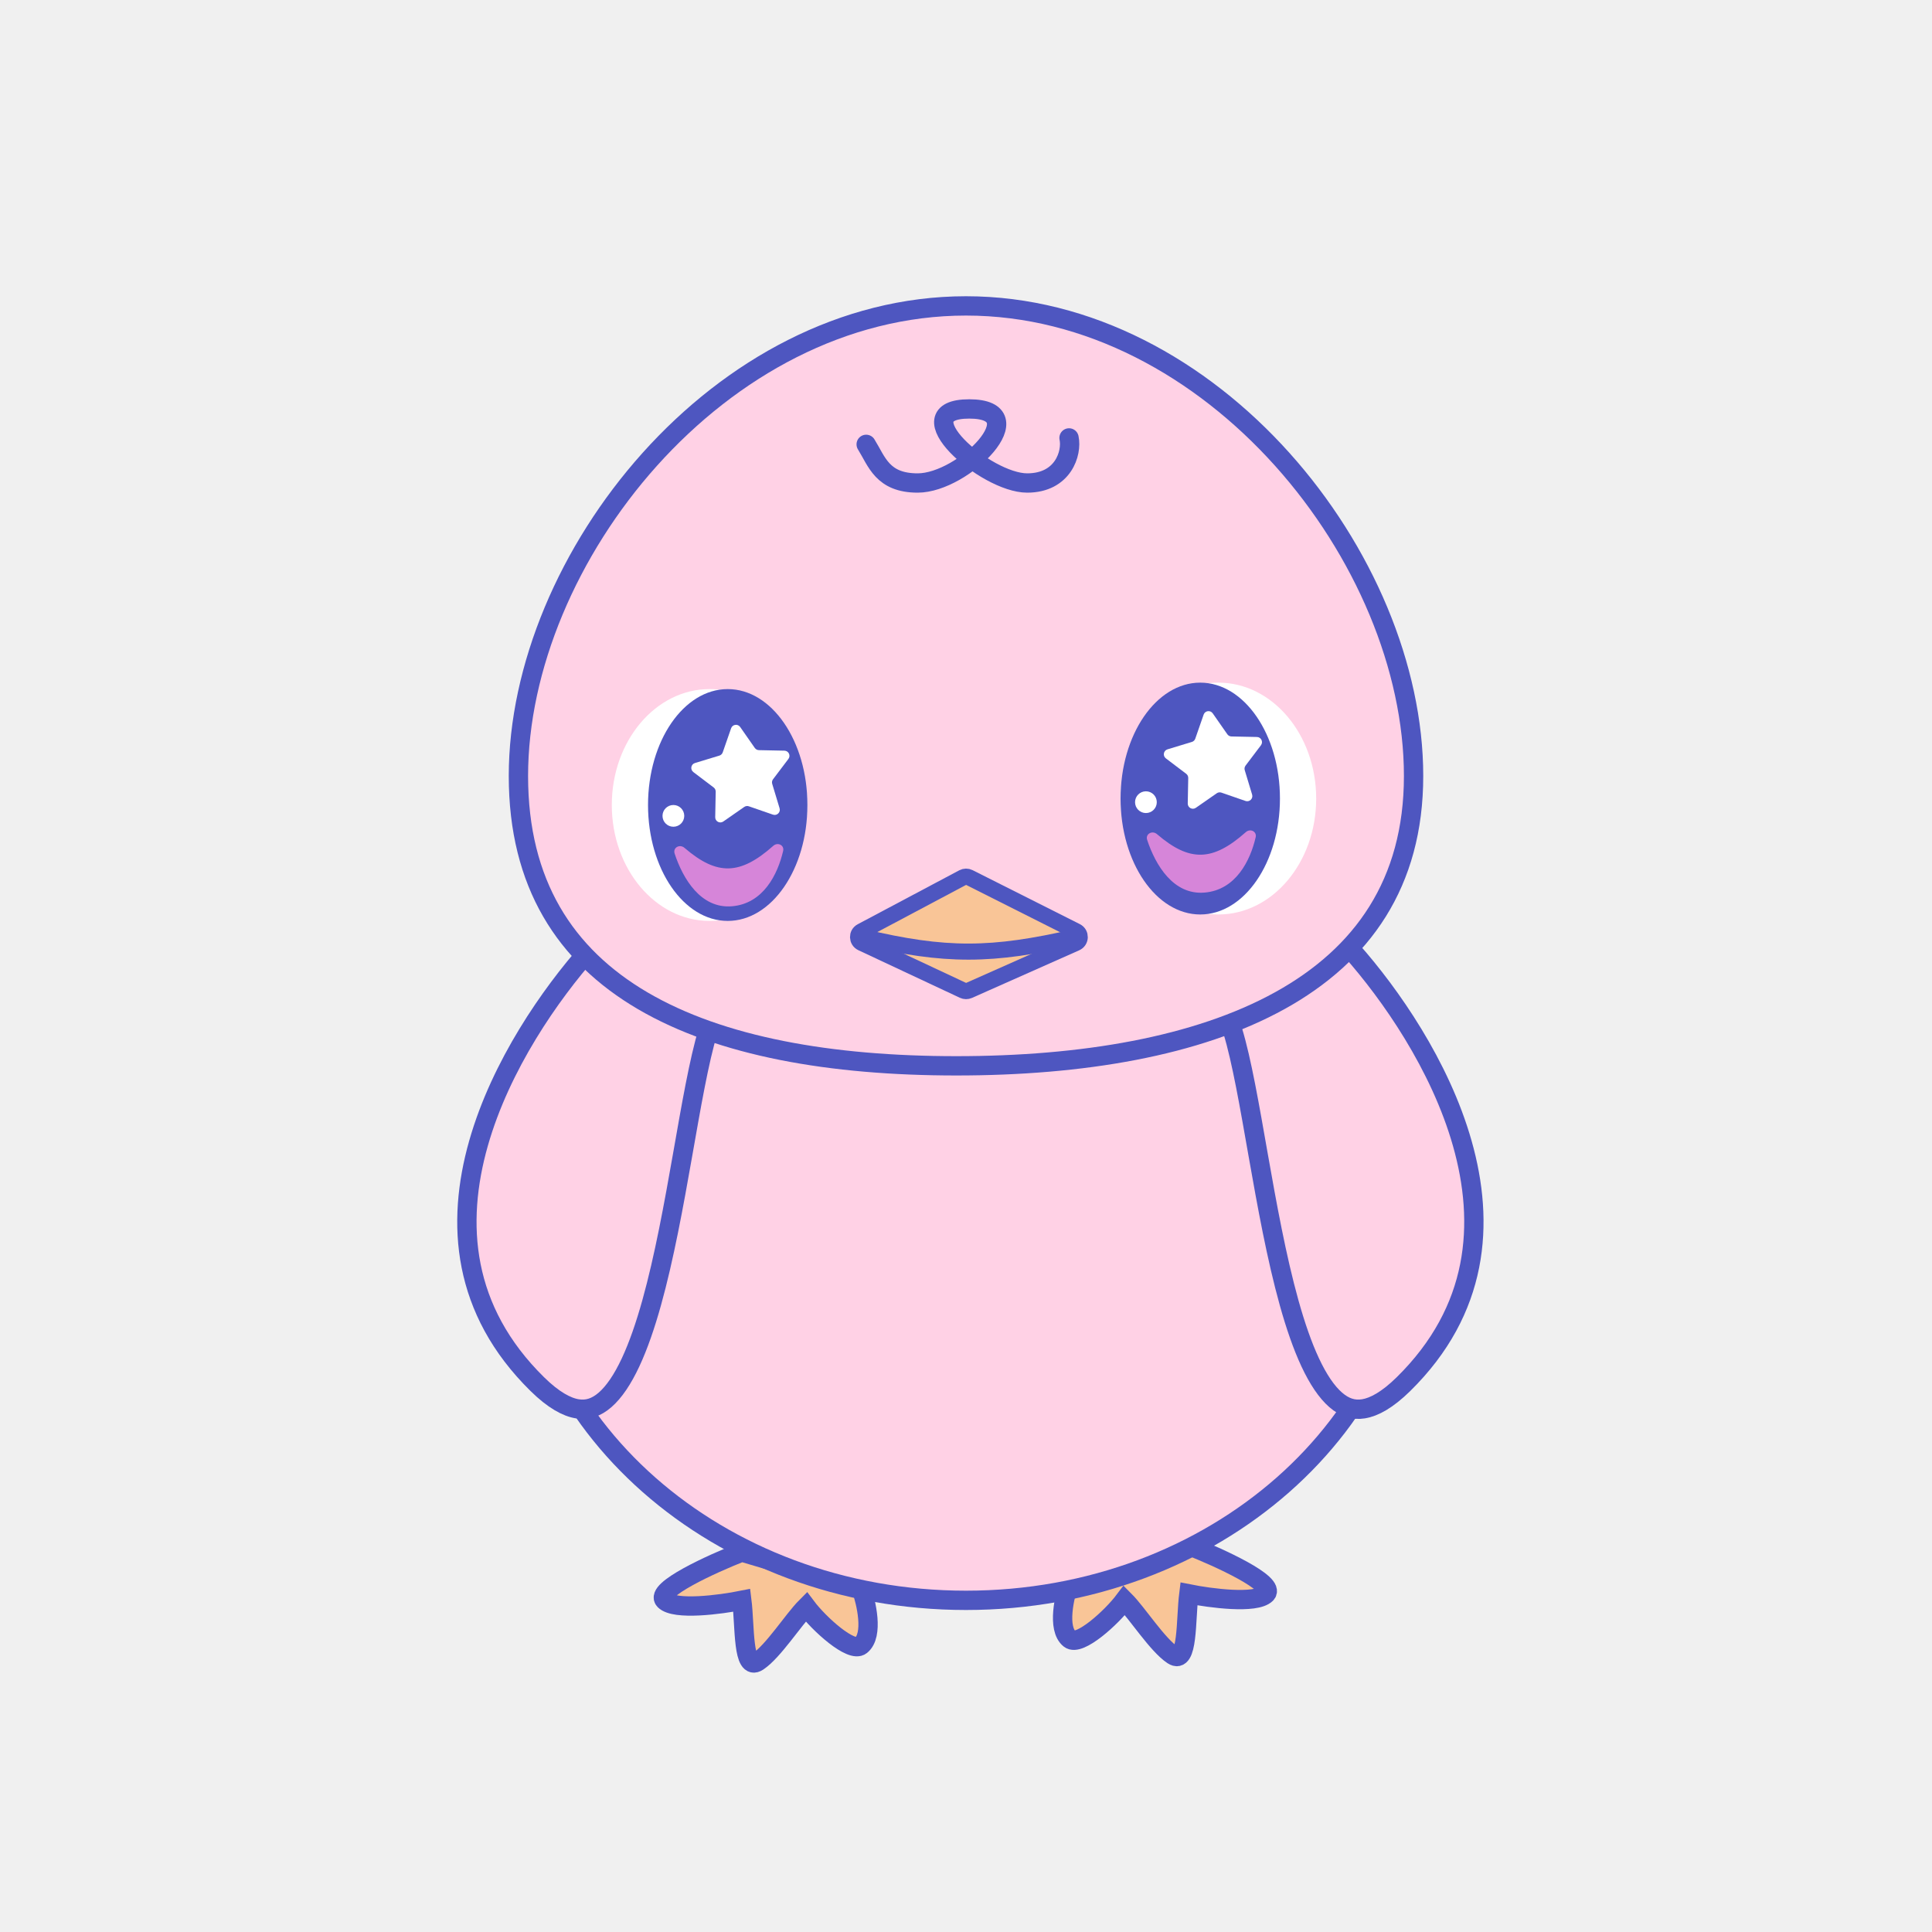
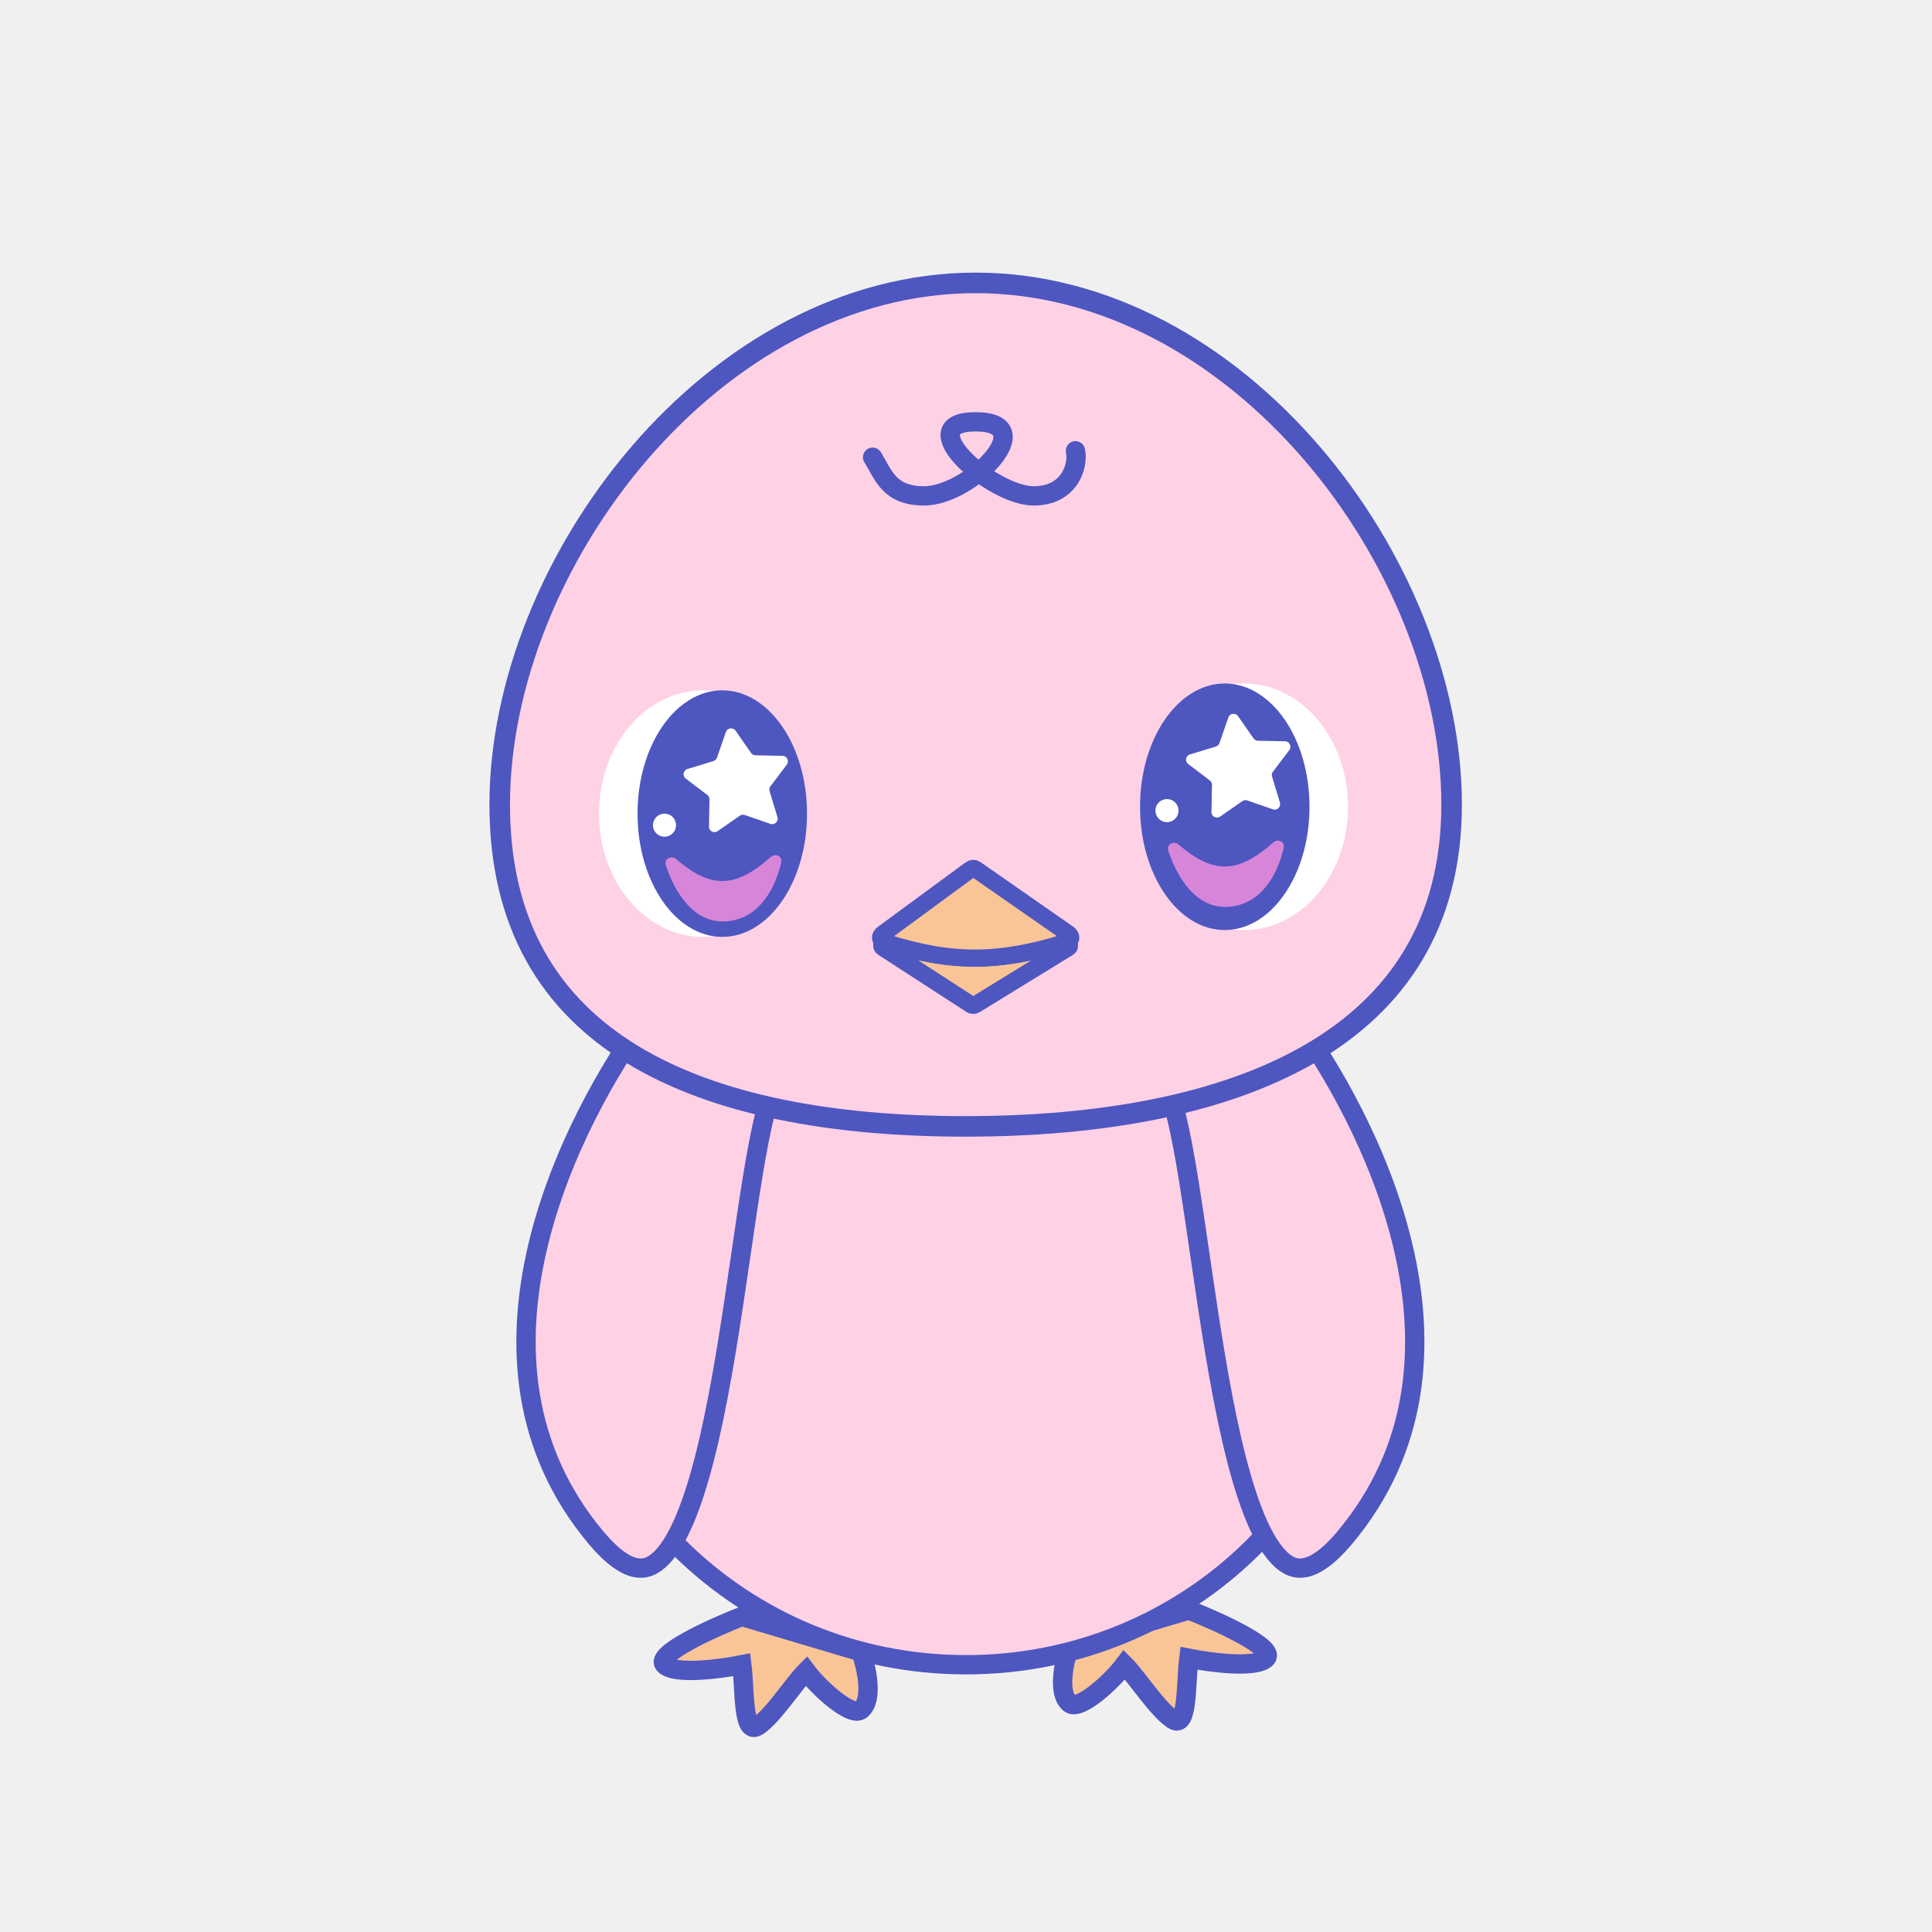
<svg xmlns="http://www.w3.org/2000/svg" width="300" height="300" viewBox="0 0 300 300" fill="none">
-   <path d="M103.189 248.5C101.589 246.9 110.523 242.833 115.189 241L133.689 246.5C134.523 248.833 135.689 253.9 133.689 255.5C132.189 256.7 127.189 252.167 125.189 249.5C123.189 251.5 120.089 256.4 117.689 258C115.289 259.6 115.689 252.5 115.189 248.5C111.856 249.167 104.789 250.1 103.189 248.5Z" fill="#F9C597" stroke="#4E56C0" stroke-width="3" />
-   <path d="M196.604 247.5C198.204 245.9 189.271 241.833 184.604 240L166.104 245.5C165.271 247.833 164.104 252.9 166.104 254.5C167.604 255.7 172.604 251.167 174.604 248.5C176.604 250.5 179.704 255.4 182.104 257C184.504 258.6 184.104 251.5 184.604 247.5C187.938 248.167 195.004 249.1 196.604 247.5Z" fill="#F9C597" stroke="#4E56C0" stroke-width="3" />
-   <path d="M150 126.5C188.569 126.5 219.5 153.985 219.5 187.5C219.5 221.015 188.569 248.5 150 248.5C111.431 248.5 80.5 221.015 80.5 187.5C80.5 153.985 111.431 126.5 150 126.5Z" fill="#FFD1E5" stroke="#4E56C0" stroke-width="3" />
-   <path d="M91.493 147.569C97.451 148.191 105.111 149.575 109.873 151.752C111.101 152.313 112.069 152.897 112.75 153.486C113.434 154.079 113.736 154.594 113.828 155.01C113.981 155.702 113.675 157.105 110.535 159.264L110.104 159.561L109.95 160.062C108.541 164.673 107.325 171.791 105.986 179.388C104.636 187.047 103.148 195.272 101.192 202.284C100.215 205.788 99.132 208.948 97.91 211.559C96.68 214.187 95.357 216.154 93.951 217.375C92.592 218.555 91.194 219.015 89.632 218.759C87.987 218.489 85.935 217.388 83.436 214.931C71.726 203.413 70.777 189.948 74.303 177.535C77.753 165.39 85.476 154.366 91.493 147.569Z" fill="#FFD1E5" stroke="#4E56C0" stroke-width="3" />
-   <path d="M209.869 147.569C203.911 148.191 196.251 149.575 191.489 151.752C190.261 152.313 189.293 152.897 188.612 153.486C187.928 154.079 187.626 154.594 187.534 155.01C187.381 155.702 187.687 157.105 190.827 159.264L191.259 159.561L191.412 160.062C192.821 164.673 194.037 171.791 195.376 179.388C196.726 187.047 198.214 195.272 200.17 202.284C201.147 205.788 202.23 208.948 203.452 211.559C204.682 214.187 206.005 216.154 207.411 217.375C208.77 218.555 210.169 219.015 211.73 218.759C213.376 218.489 215.427 217.388 217.926 214.931C229.636 203.413 230.585 189.948 227.06 177.535C223.61 165.39 215.886 154.366 209.869 147.569Z" fill="#FFD1E5" stroke="#4E56C0" stroke-width="3" />
-   <path d="M150 47.5C169.081 47.5 186.451 57.232 199.089 71.308C211.734 85.392 219.5 103.672 219.5 120.5C219.5 137.155 211.527 148.307 198.729 155.382C185.826 162.514 167.996 165.5 148.5 165.5C129.001 165.5 111.94 162.513 99.804 155.4C87.783 148.355 80.5 137.219 80.5 120.5C80.5 103.672 88.266 85.392 100.911 71.308C113.549 57.232 130.919 47.5 150 47.5Z" fill="#FFD1E5" stroke="#4E56C0" stroke-width="3" />
-   <ellipse cx="110.188" cy="125" rx="15.188" ry="18" fill="white" />
-   <ellipse cx="113" cy="125" rx="12.375" ry="18" fill="#4E56C0" />
-   <path d="M113.526 113.087C113.74 112.47 114.564 112.356 114.937 112.892L117.203 116.14C117.35 116.35 117.587 116.477 117.843 116.482L121.803 116.564C122.456 116.577 122.819 117.325 122.425 117.846L120.036 121.005C119.881 121.209 119.834 121.474 119.908 121.719L121.054 125.51C121.243 126.135 120.644 126.711 120.027 126.498L116.284 125.202C116.043 125.118 115.776 125.155 115.566 125.301L112.314 127.563C111.778 127.936 111.045 127.544 111.058 126.891L111.134 122.931C111.139 122.675 111.021 122.433 110.817 122.278L107.661 119.885C107.141 119.49 107.287 118.672 107.912 118.482L111.702 117.331C111.946 117.256 112.141 117.069 112.225 116.828L113.526 113.087Z" fill="white" />
-   <path d="M113.643 140.727C108.832 141.116 106.053 136.477 104.756 132.541C104.452 131.616 105.547 131.019 106.286 131.654C111.356 136.01 114.933 135.903 120.072 131.34C120.763 130.727 121.814 131.231 121.606 132.131C120.766 135.774 118.511 140.333 113.643 140.727Z" fill="#D685D9" />
-   <circle cx="104.562" cy="126.688" r="1.688" fill="white" />
-   <ellipse cx="189.188" cy="124" rx="15.188" ry="18" fill="white" />
-   <ellipse cx="186.375" cy="124" rx="12.375" ry="18" fill="#4E56C0" />
-   <path d="M186.901 110.962C187.115 110.345 187.939 110.231 188.312 110.767L190.578 114.015C190.725 114.225 190.962 114.352 191.218 114.357L195.178 114.439C195.831 114.452 196.194 115.2 195.8 115.721L193.411 118.88C193.256 119.084 193.209 119.349 193.283 119.594L194.429 123.385C194.618 124.01 194.019 124.586 193.402 124.373L189.659 123.077C189.418 122.993 189.151 123.03 188.941 123.176L185.689 125.438C185.153 125.811 184.42 125.419 184.433 124.766L184.509 120.806C184.514 120.55 184.396 120.308 184.192 120.153L181.036 117.76C180.516 117.365 180.662 116.547 181.287 116.357L185.077 115.206C185.321 115.131 185.516 114.944 185.6 114.703L186.901 110.962Z" fill="white" />
-   <path d="M187.018 138.602C182.207 138.991 179.428 134.352 178.131 130.416C177.827 129.491 178.922 128.894 179.661 129.529C184.731 133.885 188.308 133.778 193.447 129.215C194.138 128.602 195.189 129.106 194.981 130.006C194.141 133.649 191.886 138.208 187.018 138.602Z" fill="#D685D9" />
-   <circle cx="177.938" cy="124.562" r="1.688" fill="white" />
-   <path d="M149.543 136.243L133.768 144.623C133.04 145.01 133.066 146.062 133.812 146.412L149.587 153.806C149.849 153.929 150.152 153.932 150.417 153.815L167.069 146.42C167.841 146.077 167.867 144.992 167.113 144.613L150.462 136.233C150.172 136.087 149.83 136.09 149.543 136.243Z" fill="#F9C597" stroke="#4E56C0" stroke-width="2.5" />
-   <path d="M134 145.5C146.808 148.55 154.035 148.49 167 145.5" stroke="#4E56C0" stroke-width="2.5" />
-   <path d="M134.5 69C136.167 71.667 137 75 142.5 75C149.648 75 161 63.5 150.5 63.5C140 63.5 153 75 159.5 75C165.09 75 166.5 70.333 166 68" stroke="#4E56C0" stroke-width="3" stroke-linecap="round" />
+   <path d="M103.189 258.5C101.589 256.9 110.523 252.833 115.189 251L133.689 256.5C134.523 258.833 135.689 263.9 133.689 265.5C132.189 266.7 127.189 262.167 125.189 259.5C123.189 261.5 120.089 266.4 117.689 268C115.289 269.6 115.689 262.5 115.189 258.5C111.856 259.167 104.789 260.1 103.189 258.5Z" fill="#F9C597" stroke="#4E56C0" stroke-width="3" />
+   <path d="M196.604 257.5C198.204 255.9 189.271 251.833 184.604 250L166.104 255.5C165.271 257.833 164.104 262.9 166.104 264.5C167.604 265.7 172.604 261.167 174.604 258.5C176.604 260.5 179.704 265.4 182.104 267C184.504 268.6 184.104 261.5 184.604 257.5C187.938 258.167 195.004 259.1 196.604 257.5Z" fill="#F9C597" stroke="#4E56C0" stroke-width="3" />
+   <path d="M150 136.5C184.552 136.5 212.5 163.844 212.5 197.5C212.5 231.156 184.552 258.5 150 258.5C115.448 258.5 87.5 231.156 87.5 197.5C87.5 163.844 115.448 136.5 150 136.5Z" fill="#FFD1E5" stroke="#4E56C0" stroke-width="3" />
+   <path d="M100.589 157.594C106.358 158.283 111.623 159.161 115.133 161.289C116.917 162.371 118.172 163.734 118.829 165.517C119.492 167.318 119.61 169.723 118.782 172.994C117.394 178.478 116.194 186.96 114.863 196.074C113.524 205.242 112.045 215.116 110.099 223.54C109.126 227.751 108.045 231.562 106.821 234.719C105.587 237.901 104.254 240.298 102.835 241.785C101.461 243.226 100.132 243.703 98.711 243.422C97.151 243.113 95.126 241.828 92.62 238.852C80.921 224.96 79.951 208.635 83.486 193.612C86.927 178.985 94.615 165.744 100.589 157.594Z" fill="#FFD1E5" stroke="#4E56C0" stroke-width="3" />
+   <path d="M200.767 157.586C198.023 157.894 195.45 158.148 193.073 158.551C190.454 158.995 188.243 159.599 186.515 160.565C184.831 161.508 183.605 162.793 182.905 164.677C182.191 166.598 181.977 169.274 182.599 173.066C183.979 178.552 185.175 187 186.5 196.074C187.838 205.242 189.317 215.116 191.263 223.54C192.236 227.751 193.318 231.562 194.542 234.719C195.775 237.901 197.108 240.298 198.527 241.785C199.901 243.226 201.23 243.703 202.651 243.422C204.212 243.113 206.236 241.828 208.743 238.852C220.441 224.96 221.411 208.635 217.876 193.612C214.434 178.98 206.742 165.735 200.767 157.586Z" fill="#FFD1E5" stroke="#4E56C0" stroke-width="3" />
+   <path d="M151.5 43.926C171.764 43.926 190.23 54.705 203.678 70.323C217.13 85.947 225.405 106.24 225.405 124.939C225.405 143.468 216.893 155.85 203.292 163.69C189.579 171.595 170.63 174.905 149.905 174.905C129.177 174.905 111.046 171.594 98.147 163.712C85.369 155.903 77.595 143.534 77.595 124.939C77.595 106.24 85.87 85.947 99.322 70.323C112.77 54.705 131.236 43.926 151.5 43.926Z" fill="#FFD1E5" stroke="#4E56C0" stroke-width="3.19" />
+   <ellipse cx="109.164" cy="126.338" rx="16.15" ry="19.141" fill="white" />
+   <ellipse cx="112.155" cy="126.338" rx="13.159" ry="19.141" fill="#4E56C0" />
+   <path d="M112.714 113.67C112.942 113.014 113.818 112.893 114.215 113.463L116.625 116.917C116.78 117.14 117.033 117.275 117.305 117.281L121.516 117.367C122.21 117.381 122.596 118.177 122.177 118.731L119.637 122.09C119.473 122.307 119.422 122.589 119.501 122.849L120.72 126.88C120.921 127.545 120.284 128.158 119.627 127.931L115.648 126.552C115.391 126.464 115.107 126.503 114.883 126.658L111.426 129.063C110.856 129.46 110.076 129.043 110.09 128.349L110.17 124.138C110.176 123.866 110.051 123.608 109.834 123.444L106.478 120.899C105.925 120.479 106.08 119.609 106.745 119.407L110.775 118.183C111.035 118.104 111.241 117.905 111.331 117.648L112.714 113.67Z" fill="white" />
+   <path d="M112.839 143.062C107.723 143.476 104.768 138.543 103.389 134.357C103.065 133.373 104.23 132.738 105.016 133.414C110.406 138.046 114.211 137.932 119.676 133.08C120.41 132.428 121.528 132.964 121.307 133.921C120.413 137.795 118.015 142.643 112.839 143.062Z" fill="#D685D9" />
+   <circle cx="103.183" cy="128.133" r="1.794" fill="white" />
+   <ellipse cx="193.171" cy="125.275" rx="16.15" ry="19.141" fill="white" />
+   <ellipse cx="190.18" cy="125.275" rx="13.159" ry="19.141" fill="#4E56C0" />
+   <path d="M190.739 111.41C190.967 110.754 191.843 110.633 192.24 111.203L194.65 114.657C194.806 114.88 195.058 115.015 195.33 115.021L199.541 115.107C200.236 115.121 200.621 115.917 200.202 116.471L197.662 119.83C197.498 120.047 197.447 120.329 197.526 120.589L198.745 124.621C198.946 125.286 198.309 125.898 197.653 125.671L193.673 124.293C193.416 124.204 193.132 124.243 192.908 124.398L189.451 126.804C188.881 127.2 188.101 126.783 188.115 126.089L188.196 121.878C188.201 121.606 188.076 121.348 187.859 121.184L184.503 118.639C183.95 118.219 184.105 117.349 184.77 117.147L188.8 115.923C189.06 115.844 189.267 115.645 189.356 115.388L190.739 111.41Z" fill="white" />
+   <path d="M190.864 140.802C185.748 141.216 182.793 136.283 181.414 132.098C181.09 131.114 182.255 130.479 183.041 131.154C188.432 135.786 192.236 135.673 197.701 130.82C198.435 130.168 199.553 130.704 199.332 131.662C198.438 135.535 196.041 140.384 190.864 140.802Z" fill="#D685D9" />
+   <circle cx="181.208" cy="125.873" r="1.794" fill="white" />
+   <path d="M150.754 156L137.111 147.152C136.59 146.815 137.21 146.258 137.802 146.443C147.843 149.578 155.022 149.519 165.178 146.438C165.781 146.255 166.41 146.832 165.874 147.162L151.472 156.01C151.243 156.151 150.981 156.147 150.754 156Z" fill="#F9C597" stroke="#4E56C0" stroke-width="2.658" />
+   <path d="M150.716 134.985L137.072 145.012C136.961 145.094 136.871 145.199 136.801 145.32C136.569 145.719 136.911 146.16 137.35 146.3C147.782 149.628 155.085 149.564 165.641 146.296C166.084 146.159 166.432 145.714 166.196 145.314C166.123 145.189 166.028 145.081 165.911 145L151.51 134.973C151.26 134.798 150.964 134.803 150.716 134.985Z" fill="#F9C597" stroke="#4E56C0" stroke-width="2.658" />
+   <path d="M135.5 71C137.167 73.667 138 77 143.5 77C150.648 77 162 65.5 151.5 65.5C141 65.5 154 77 160.5 77C166.09 77 167.5 72.333 167 70" stroke="#4E56C0" stroke-width="3" stroke-linecap="round" />
</svg>
